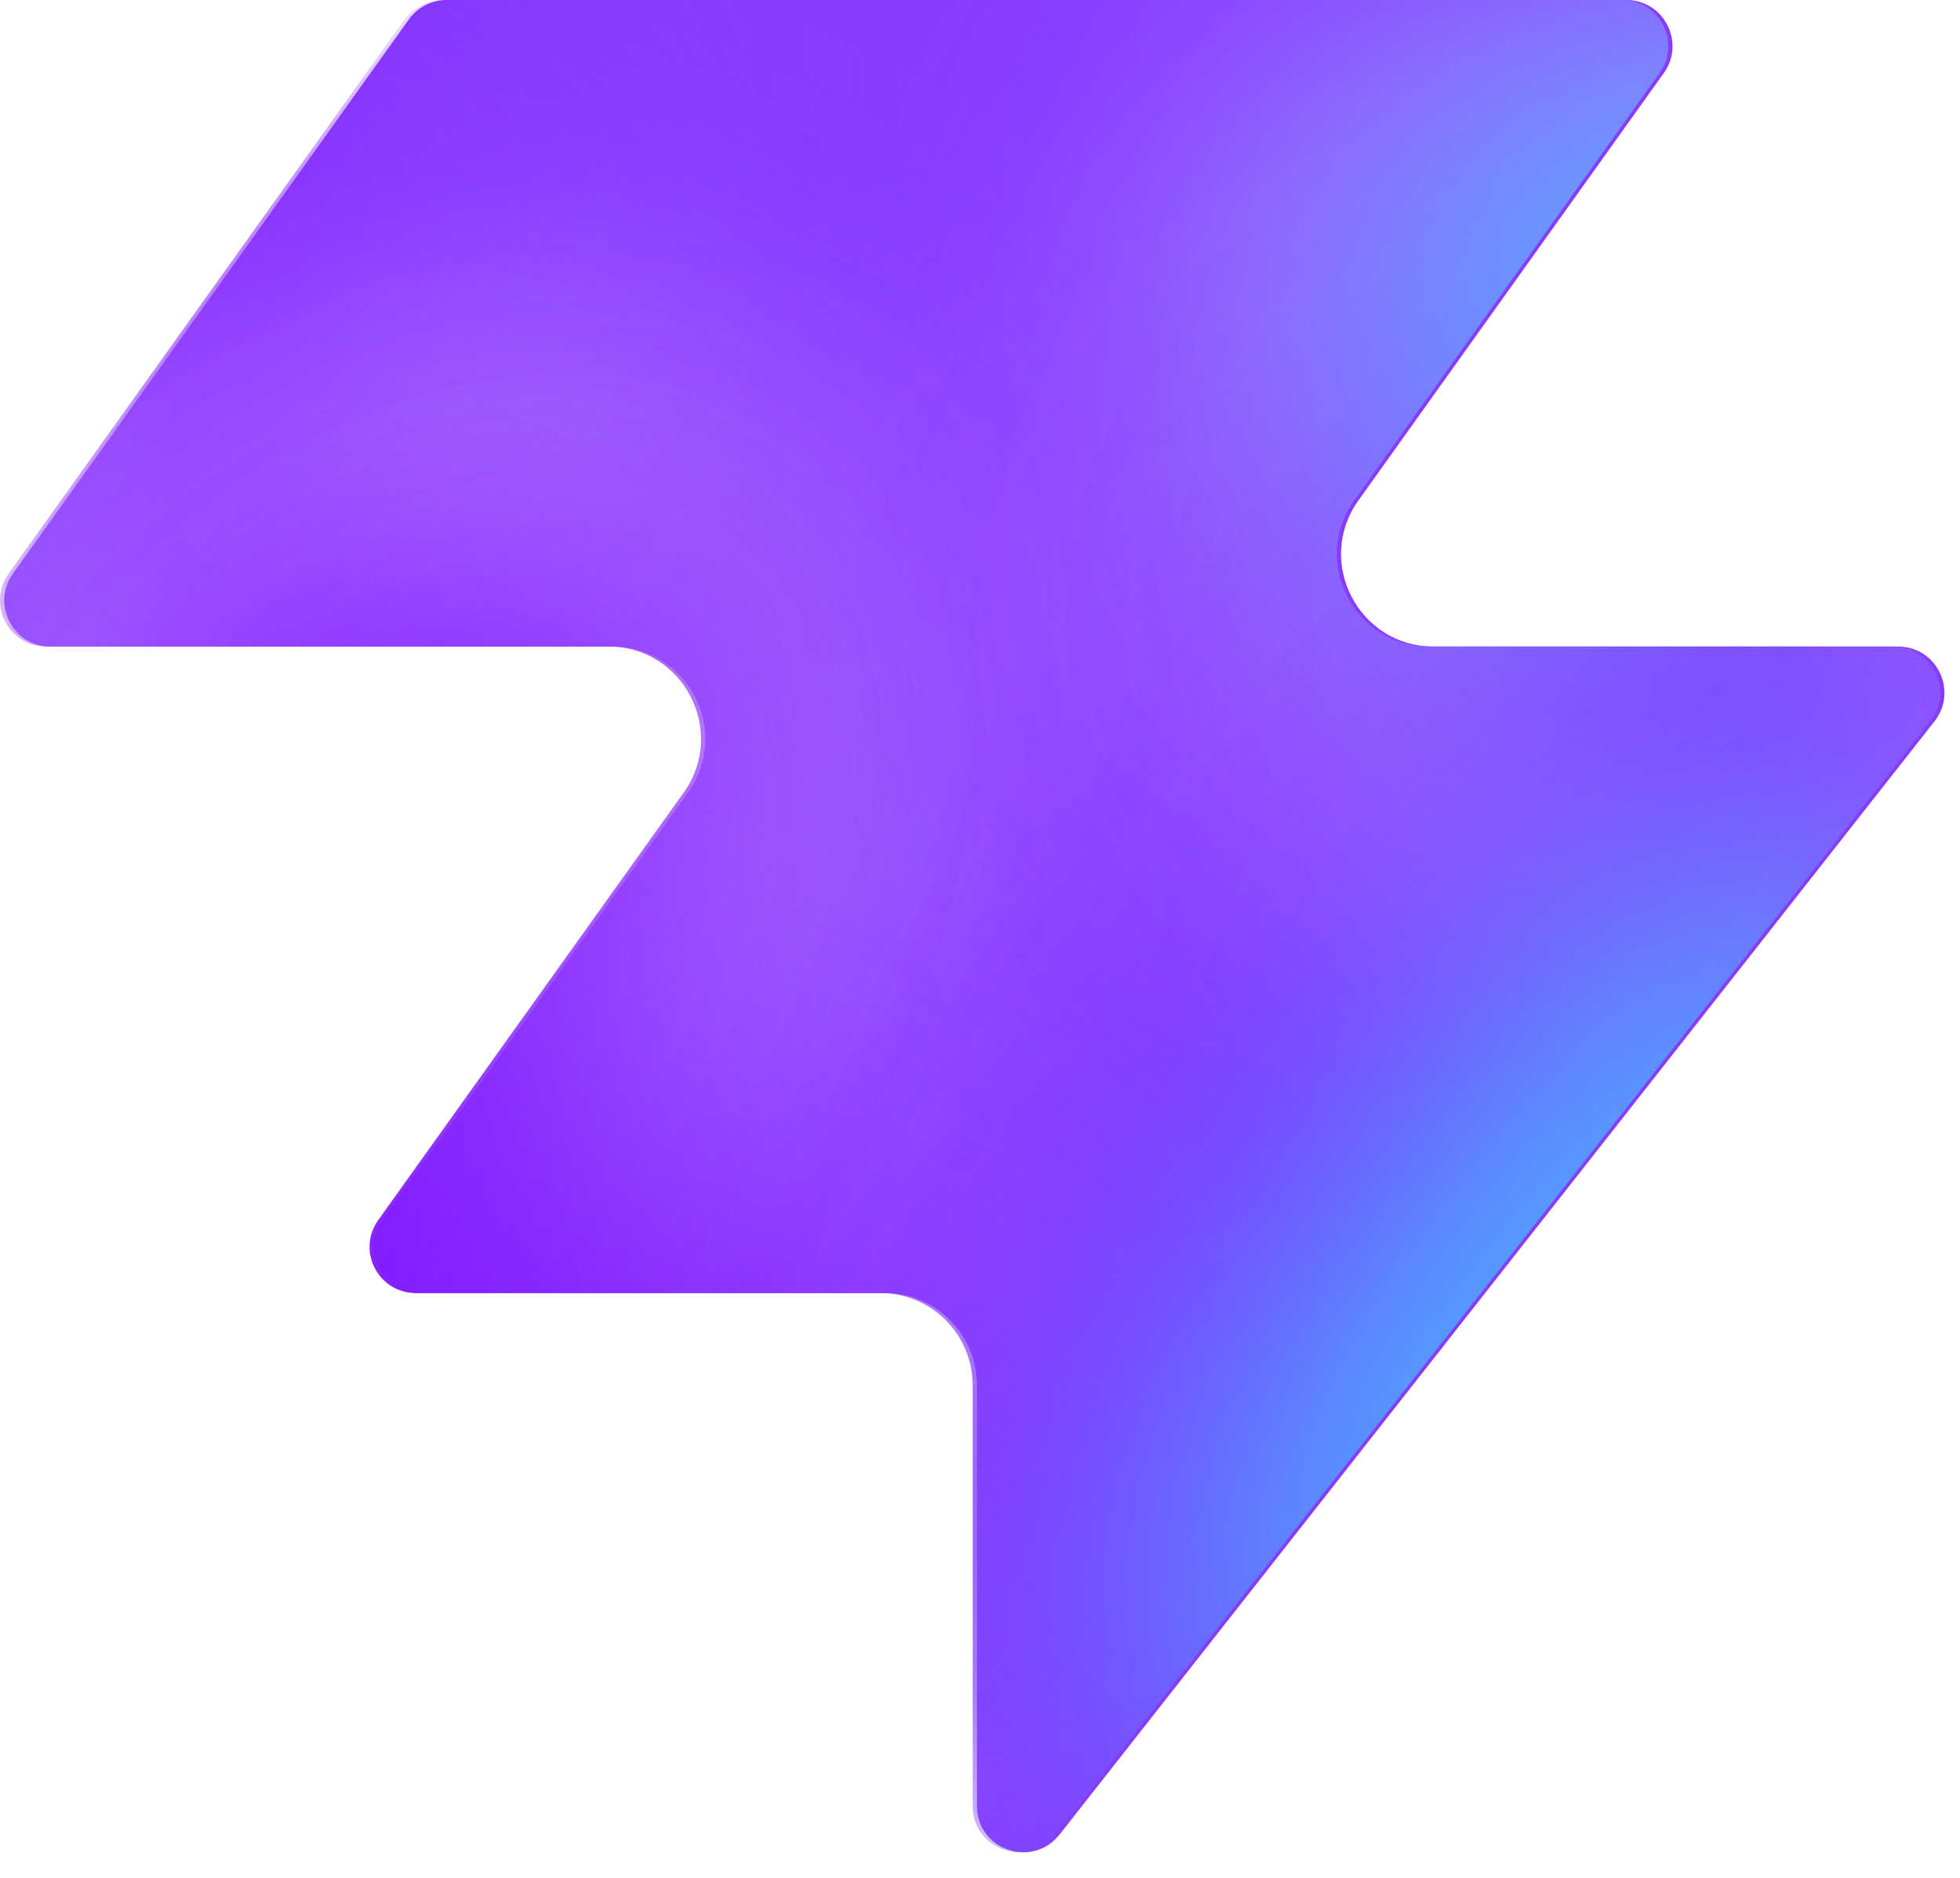
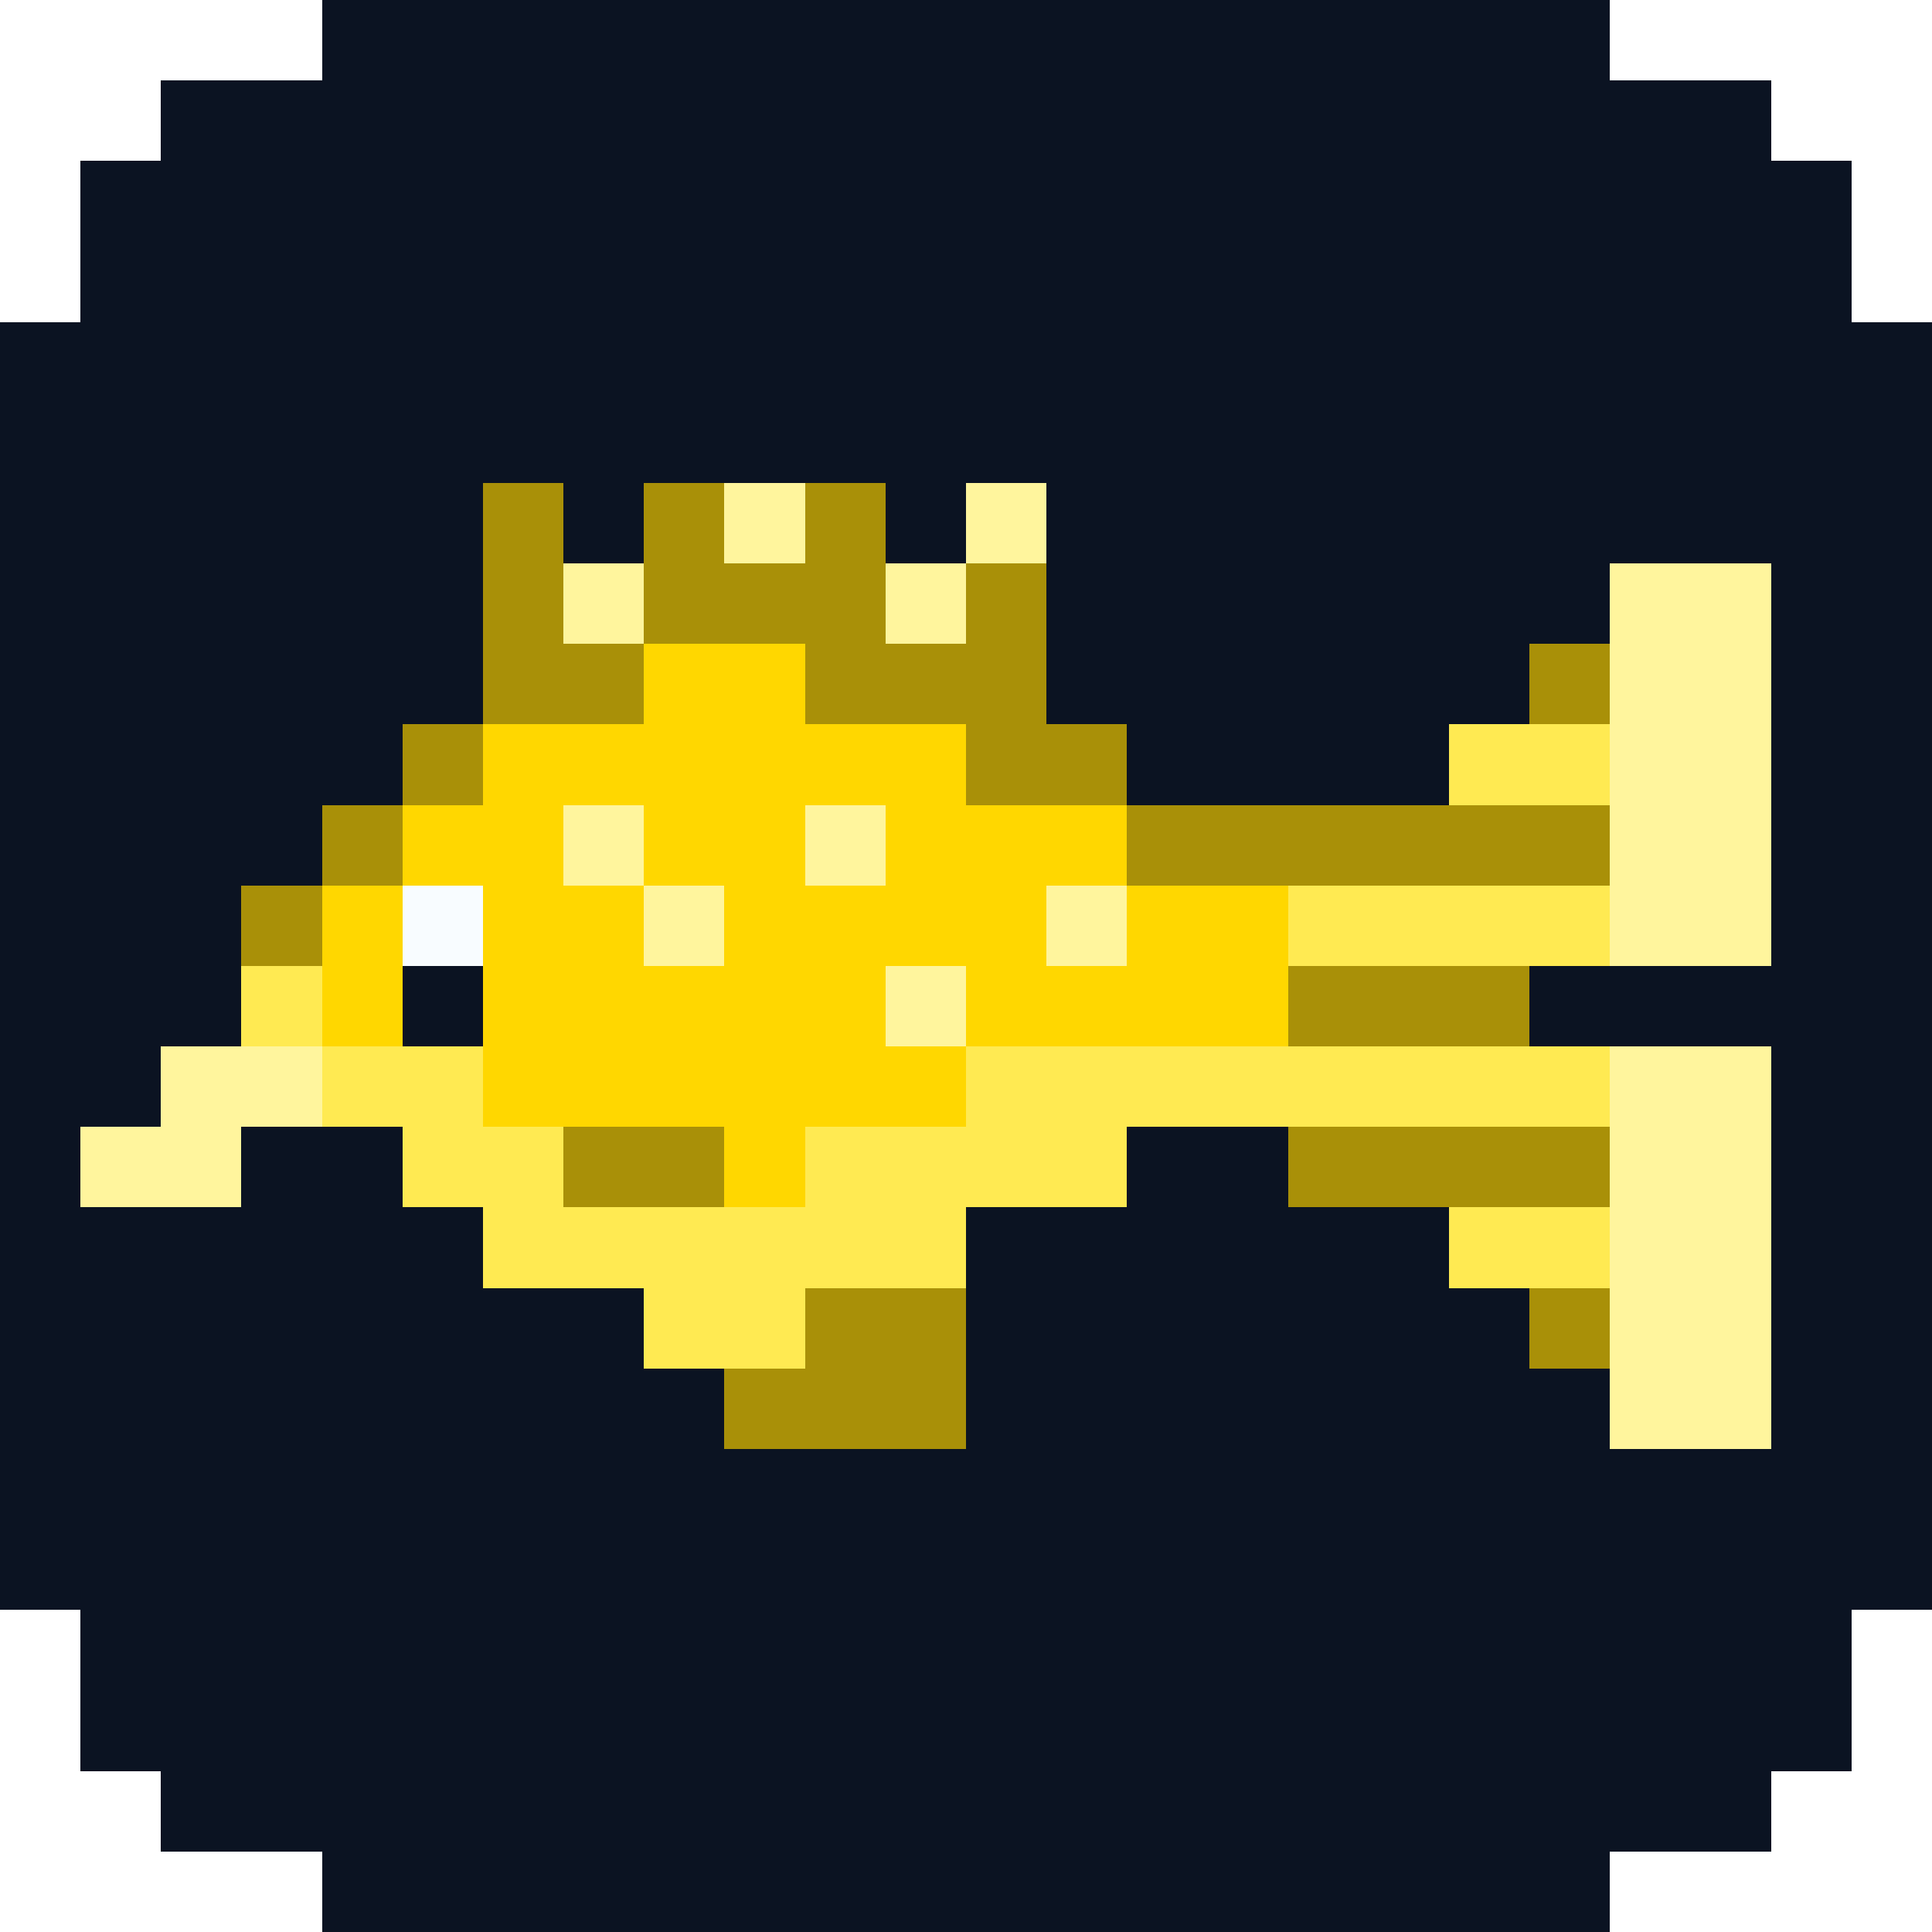
- <svg xmlns="http://www.w3.org/2000/svg" width="48" height="46" fill="none" viewBox="0 0 48 46">
-   <path fill="#863bff" d="M25.946 44.938c-.664.845-2.021.375-2.021-.698V33.937a2.26 2.26 0 0 0-2.262-2.262H10.287c-.92 0-1.456-1.04-.92-1.788l7.48-10.471c1.07-1.497 0-3.578-1.842-3.578H1.237c-.92 0-1.456-1.04-.92-1.788L10.013.474c.214-.297.556-.474.92-.474h28.894c.92 0 1.456 1.04.92 1.788l-7.48 10.471c-1.07 1.498 0 3.579 1.842 3.579h11.377c.943 0 1.473 1.088.89 1.83L25.947 44.94z" style="fill:#863bff;fill:color(display-p3 .525 .23 1);fill-opacity:1" />
-   <mask id="a" width="48" height="46" x="0" y="0" maskUnits="userSpaceOnUse" style="mask-type:alpha">
-     <path fill="#000" d="M25.842 44.938c-.664.844-2.021.375-2.021-.698V33.937a2.26 2.26 0 0 0-2.262-2.262H10.183c-.92 0-1.456-1.04-.92-1.788l7.48-10.471c1.07-1.498 0-3.579-1.842-3.579H1.133c-.92 0-1.456-1.04-.92-1.787L9.91.473c.214-.297.556-.474.92-.474h28.894c.92 0 1.456 1.04.92 1.788l-7.48 10.471c-1.07 1.498 0 3.578 1.842 3.578h11.377c.943 0 1.473 1.088.89 1.832L25.843 44.94z" style="fill:#000;fill-opacity:1" />
-   </mask>
-   <g mask="url(#a)">
-     <g filter="url(#b)">
-       <ellipse cx="5.508" cy="14.704" fill="#ede6ff" rx="5.508" ry="14.704" style="fill:#ede6ff;fill:color(display-p3 .927 .903 1);fill-opacity:1" transform="matrix(.00324 1 1 -.00324 -4.47 31.516)" />
-     </g>
-     <g filter="url(#c)">
-       <ellipse cx="10.399" cy="29.851" fill="#ede6ff" rx="10.399" ry="29.851" style="fill:#ede6ff;fill:color(display-p3 .927 .903 1);fill-opacity:1" transform="matrix(.00324 1 1 -.00324 -39.328 7.883)" />
-     </g>
-     <g filter="url(#d)">
-       <ellipse cx="5.508" cy="30.487" fill="#7e14ff" rx="5.508" ry="30.487" style="fill:#7e14ff;fill:color(display-p3 .492 .077 1);fill-opacity:1" transform="rotate(89.814 -25.913 -14.639)scale(1 -1)" />
-     </g>
-     <g filter="url(#e)">
-       <ellipse cx="5.508" cy="30.599" fill="#7e14ff" rx="5.508" ry="30.599" style="fill:#7e14ff;fill:color(display-p3 .492 .077 1);fill-opacity:1" transform="rotate(89.814 -32.644 -3.334)scale(1 -1)" />
-     </g>
-     <g filter="url(#f)">
-       <ellipse cx="5.508" cy="30.599" fill="#7e14ff" rx="5.508" ry="30.599" style="fill:#7e14ff;fill:color(display-p3 .492 .077 1);fill-opacity:1" transform="matrix(.00324 1 1 -.00324 -34.34 30.47)" />
-     </g>
-     <g filter="url(#g)">
-       <ellipse cx="14.072" cy="22.078" fill="#ede6ff" rx="14.072" ry="22.078" style="fill:#ede6ff;fill:color(display-p3 .927 .903 1);fill-opacity:1" transform="rotate(93.35 24.506 48.493)scale(-1 1)" />
-     </g>
-     <g filter="url(#h)">
-       <ellipse cx="3.47" cy="21.501" fill="#7e14ff" rx="3.47" ry="21.501" style="fill:#7e14ff;fill:color(display-p3 .492 .077 1);fill-opacity:1" transform="rotate(89.009 28.708 47.59)scale(-1 1)" />
-     </g>
-     <g filter="url(#i)">
-       <ellipse cx="3.47" cy="21.501" fill="#7e14ff" rx="3.47" ry="21.501" style="fill:#7e14ff;fill:color(display-p3 .492 .077 1);fill-opacity:1" transform="rotate(89.009 28.708 47.59)scale(-1 1)" />
-     </g>
-     <g filter="url(#j)">
-       <ellipse cx=".387" cy="8.972" fill="#7e14ff" rx="4.407" ry="29.108" style="fill:#7e14ff;fill:color(display-p3 .492 .077 1);fill-opacity:1" transform="rotate(39.51 .387 8.972)" />
-     </g>
-     <g filter="url(#k)">
-       <ellipse cx="47.523" cy="-6.092" fill="#7e14ff" rx="4.407" ry="29.108" style="fill:#7e14ff;fill:color(display-p3 .492 .077 1);fill-opacity:1" transform="rotate(37.892 47.523 -6.092)" />
-     </g>
-     <g filter="url(#l)">
-       <ellipse cx="41.412" cy="6.333" fill="#47bfff" rx="5.971" ry="9.665" style="fill:#47bfff;fill:color(display-p3 .28 .748 1);fill-opacity:1" transform="rotate(37.892 41.412 6.333)" />
-     </g>
-     <g filter="url(#m)">
-       <ellipse cx="-1.879" cy="38.332" fill="#7e14ff" rx="4.407" ry="29.108" style="fill:#7e14ff;fill:color(display-p3 .492 .077 1);fill-opacity:1" transform="rotate(37.892 -1.88 38.332)" />
-     </g>
-     <g filter="url(#n)">
-       <ellipse cx="-1.879" cy="38.332" fill="#7e14ff" rx="4.407" ry="29.108" style="fill:#7e14ff;fill:color(display-p3 .492 .077 1);fill-opacity:1" transform="rotate(37.892 -1.88 38.332)" />
-     </g>
-     <g filter="url(#o)">
-       <ellipse cx="35.651" cy="29.907" fill="#7e14ff" rx="4.407" ry="29.108" style="fill:#7e14ff;fill:color(display-p3 .492 .077 1);fill-opacity:1" transform="rotate(37.892 35.651 29.907)" />
-     </g>
-     <g filter="url(#p)">
-       <ellipse cx="38.418" cy="32.4" fill="#47bfff" rx="5.971" ry="15.297" style="fill:#47bfff;fill:color(display-p3 .28 .748 1);fill-opacity:1" transform="rotate(37.892 38.418 32.4)" />
-     </g>
-   </g>
-   <defs>
-     <filter id="b" width="60.045" height="41.654" x="-19.77" y="16.149" color-interpolation-filters="sRGB" filterUnits="userSpaceOnUse">
-       <feFlood flood-opacity="0" result="BackgroundImageFix" />
-       <feBlend in="SourceGraphic" in2="BackgroundImageFix" result="shape" />
-       <feGaussianBlur result="effect1_foregroundBlur_2002_17158" stdDeviation="7.659" />
-     </filter>
-     <filter id="c" width="90.34" height="51.437" x="-54.613" y="-7.533" color-interpolation-filters="sRGB" filterUnits="userSpaceOnUse">
-       <feFlood flood-opacity="0" result="BackgroundImageFix" />
-       <feBlend in="SourceGraphic" in2="BackgroundImageFix" result="shape" />
-       <feGaussianBlur result="effect1_foregroundBlur_2002_17158" stdDeviation="7.659" />
-     </filter>
-     <filter id="d" width="79.355" height="29.4" x="-49.64" y="2.03" color-interpolation-filters="sRGB" filterUnits="userSpaceOnUse">
-       <feFlood flood-opacity="0" result="BackgroundImageFix" />
-       <feBlend in="SourceGraphic" in2="BackgroundImageFix" result="shape" />
-       <feGaussianBlur result="effect1_foregroundBlur_2002_17158" stdDeviation="4.596" />
-     </filter>
-     <filter id="e" width="79.579" height="29.4" x="-45.045" y="20.029" color-interpolation-filters="sRGB" filterUnits="userSpaceOnUse">
-       <feFlood flood-opacity="0" result="BackgroundImageFix" />
-       <feBlend in="SourceGraphic" in2="BackgroundImageFix" result="shape" />
-       <feGaussianBlur result="effect1_foregroundBlur_2002_17158" stdDeviation="4.596" />
-     </filter>
-     <filter id="f" width="79.579" height="29.4" x="-43.513" y="21.178" color-interpolation-filters="sRGB" filterUnits="userSpaceOnUse">
-       <feFlood flood-opacity="0" result="BackgroundImageFix" />
-       <feBlend in="SourceGraphic" in2="BackgroundImageFix" result="shape" />
-       <feGaussianBlur result="effect1_foregroundBlur_2002_17158" stdDeviation="4.596" />
-     </filter>
-     <filter id="g" width="74.749" height="58.852" x="15.756" y="-17.901" color-interpolation-filters="sRGB" filterUnits="userSpaceOnUse">
-       <feFlood flood-opacity="0" result="BackgroundImageFix" />
-       <feBlend in="SourceGraphic" in2="BackgroundImageFix" result="shape" />
-       <feGaussianBlur result="effect1_foregroundBlur_2002_17158" stdDeviation="7.659" />
-     </filter>
-     <filter id="h" width="61.377" height="25.362" x="23.548" y="2.284" color-interpolation-filters="sRGB" filterUnits="userSpaceOnUse">
-       <feFlood flood-opacity="0" result="BackgroundImageFix" />
-       <feBlend in="SourceGraphic" in2="BackgroundImageFix" result="shape" />
-       <feGaussianBlur result="effect1_foregroundBlur_2002_17158" stdDeviation="4.596" />
-     </filter>
-     <filter id="i" width="61.377" height="25.362" x="23.548" y="2.284" color-interpolation-filters="sRGB" filterUnits="userSpaceOnUse">
-       <feFlood flood-opacity="0" result="BackgroundImageFix" />
-       <feBlend in="SourceGraphic" in2="BackgroundImageFix" result="shape" />
-       <feGaussianBlur result="effect1_foregroundBlur_2002_17158" stdDeviation="4.596" />
-     </filter>
-     <filter id="j" width="56.045" height="63.649" x="-27.636" y="-22.853" color-interpolation-filters="sRGB" filterUnits="userSpaceOnUse">
-       <feFlood flood-opacity="0" result="BackgroundImageFix" />
-       <feBlend in="SourceGraphic" in2="BackgroundImageFix" result="shape" />
-       <feGaussianBlur result="effect1_foregroundBlur_2002_17158" stdDeviation="4.596" />
-     </filter>
-     <filter id="k" width="54.814" height="64.646" x="20.116" y="-38.415" color-interpolation-filters="sRGB" filterUnits="userSpaceOnUse">
-       <feFlood flood-opacity="0" result="BackgroundImageFix" />
-       <feBlend in="SourceGraphic" in2="BackgroundImageFix" result="shape" />
-       <feGaussianBlur result="effect1_foregroundBlur_2002_17158" stdDeviation="4.596" />
-     </filter>
-     <filter id="l" width="33.541" height="35.313" x="24.641" y="-11.323" color-interpolation-filters="sRGB" filterUnits="userSpaceOnUse">
-       <feFlood flood-opacity="0" result="BackgroundImageFix" />
-       <feBlend in="SourceGraphic" in2="BackgroundImageFix" result="shape" />
-       <feGaussianBlur result="effect1_foregroundBlur_2002_17158" stdDeviation="4.596" />
-     </filter>
-     <filter id="m" width="54.814" height="64.646" x="-29.286" y="6.009" color-interpolation-filters="sRGB" filterUnits="userSpaceOnUse">
-       <feFlood flood-opacity="0" result="BackgroundImageFix" />
-       <feBlend in="SourceGraphic" in2="BackgroundImageFix" result="shape" />
-       <feGaussianBlur result="effect1_foregroundBlur_2002_17158" stdDeviation="4.596" />
-     </filter>
-     <filter id="n" width="54.814" height="64.646" x="-29.286" y="6.009" color-interpolation-filters="sRGB" filterUnits="userSpaceOnUse">
-       <feFlood flood-opacity="0" result="BackgroundImageFix" />
-       <feBlend in="SourceGraphic" in2="BackgroundImageFix" result="shape" />
-       <feGaussianBlur result="effect1_foregroundBlur_2002_17158" stdDeviation="4.596" />
-     </filter>
-     <filter id="o" width="54.814" height="64.646" x="8.244" y="-2.416" color-interpolation-filters="sRGB" filterUnits="userSpaceOnUse">
-       <feFlood flood-opacity="0" result="BackgroundImageFix" />
-       <feBlend in="SourceGraphic" in2="BackgroundImageFix" result="shape" />
-       <feGaussianBlur result="effect1_foregroundBlur_2002_17158" stdDeviation="4.596" />
-     </filter>
-     <filter id="p" width="39.409" height="43.623" x="18.713" y="10.588" color-interpolation-filters="sRGB" filterUnits="userSpaceOnUse">
-       <feFlood flood-opacity="0" result="BackgroundImageFix" />
-       <feBlend in="SourceGraphic" in2="BackgroundImageFix" result="shape" />
-       <feGaussianBlur result="effect1_foregroundBlur_2002_17158" stdDeviation="4.596" />
-     </filter>
-   </defs>
+ <svg xmlns="http://www.w3.org/2000/svg" viewBox="0 0 24 24" shape-rendering="crispEdges">
+   <rect x="4" y="0" width="16" height="1" fill="#0b1322" />
+   <rect x="2" y="1" width="20" height="1" fill="#0b1322" />
+   <rect x="1" y="2" width="22" height="1" fill="#0b1322" />
+   <rect x="1" y="3" width="22" height="1" fill="#0b1322" />
+   <rect x="0" y="4" width="24" height="16" fill="#0b1322" />
+   <rect x="1" y="20" width="22" height="1" fill="#0b1322" />
+   <rect x="1" y="21" width="22" height="1" fill="#0b1322" />
+   <rect x="2" y="22" width="20" height="1" fill="#0b1322" />
+   <rect x="4" y="23" width="16" height="1" fill="#0b1322" />
+   <rect x="6" y="6" width="1" height="1" fill="#a99008" />
+   <rect x="8" y="6" width="1" height="1" fill="#a99008" />
+   <rect x="10" y="6" width="1" height="1" fill="#a99008" />
+   <rect x="6" y="7" width="1" height="1" fill="#a99008" />
+   <rect x="8" y="7" width="3" height="1" fill="#a99008" />
+   <rect x="12" y="7" width="1" height="1" fill="#a99008" />
+   <rect x="6" y="8" width="2" height="1" fill="#a99008" />
+   <rect x="10" y="8" width="3" height="1" fill="#a99008" />
+   <rect x="19" y="8" width="1" height="1" fill="#a99008" />
+   <rect x="5" y="9" width="1" height="1" fill="#a99008" />
+   <rect x="12" y="9" width="2" height="1" fill="#a99008" />
+   <rect x="4" y="10" width="1" height="1" fill="#a99008" />
+   <rect x="14" y="10" width="6" height="1" fill="#a99008" />
+   <rect x="3" y="11" width="1" height="1" fill="#a99008" />
+   <rect x="16" y="12" width="3" height="1" fill="#a99008" />
+   <rect x="7" y="14" width="2" height="1" fill="#a99008" />
+   <rect x="16" y="14" width="4" height="1" fill="#a99008" />
+   <rect x="10" y="16" width="2" height="1" fill="#a99008" />
+   <rect x="19" y="16" width="1" height="1" fill="#a99008" />
+   <rect x="9" y="17" width="3" height="1" fill="#a99008" />
+   <rect x="9" y="6" width="1" height="1" fill="#fff59d" />
+   <rect x="12" y="6" width="1" height="1" fill="#fff59d" />
+   <rect x="7" y="7" width="1" height="1" fill="#fff59d" />
+   <rect x="11" y="7" width="1" height="1" fill="#fff59d" />
+   <rect x="20" y="7" width="2" height="1" fill="#fff59d" />
+   <rect x="20" y="8" width="2" height="1" fill="#fff59d" />
+   <rect x="20" y="9" width="2" height="1" fill="#fff59d" />
+   <rect x="7" y="10" width="1" height="1" fill="#fff59d" />
+   <rect x="10" y="10" width="1" height="1" fill="#fff59d" />
+   <rect x="20" y="10" width="2" height="1" fill="#fff59d" />
+   <rect x="8" y="11" width="1" height="1" fill="#fff59d" />
+   <rect x="13" y="11" width="1" height="1" fill="#fff59d" />
+   <rect x="20" y="11" width="2" height="1" fill="#fff59d" />
+   <rect x="11" y="12" width="1" height="1" fill="#fff59d" />
+   <rect x="2" y="13" width="2" height="1" fill="#fff59d" />
+   <rect x="20" y="13" width="2" height="1" fill="#fff59d" />
+   <rect x="1" y="14" width="2" height="1" fill="#fff59d" />
+   <rect x="20" y="14" width="2" height="1" fill="#fff59d" />
+   <rect x="20" y="15" width="2" height="1" fill="#fff59d" />
+   <rect x="20" y="16" width="2" height="1" fill="#fff59d" />
+   <rect x="20" y="17" width="2" height="1" fill="#fff59d" />
+   <rect x="8" y="8" width="2" height="1" fill="#ffd700" />
+   <rect x="6" y="9" width="6" height="1" fill="#ffd700" />
+   <rect x="5" y="10" width="2" height="1" fill="#ffd700" />
+   <rect x="8" y="10" width="2" height="1" fill="#ffd700" />
+   <rect x="11" y="10" width="3" height="1" fill="#ffd700" />
+   <rect x="4" y="11" width="1" height="1" fill="#ffd700" />
+   <rect x="6" y="11" width="2" height="1" fill="#ffd700" />
+   <rect x="9" y="11" width="4" height="1" fill="#ffd700" />
+   <rect x="14" y="11" width="2" height="1" fill="#ffd700" />
+   <rect x="4" y="12" width="1" height="1" fill="#ffd700" />
+   <rect x="6" y="12" width="5" height="1" fill="#ffd700" />
+   <rect x="12" y="12" width="4" height="1" fill="#ffd700" />
+   <rect x="6" y="13" width="6" height="1" fill="#ffd700" />
+   <rect x="9" y="14" width="1" height="1" fill="#ffd700" />
+   <rect x="18" y="9" width="2" height="1" fill="#ffea52" />
+   <rect x="16" y="11" width="4" height="1" fill="#ffea52" />
+   <rect x="3" y="12" width="1" height="1" fill="#ffea52" />
+   <rect x="4" y="13" width="2" height="1" fill="#ffea52" />
+   <rect x="12" y="13" width="8" height="1" fill="#ffea52" />
+   <rect x="5" y="14" width="2" height="1" fill="#ffea52" />
+   <rect x="10" y="14" width="4" height="1" fill="#ffea52" />
+   <rect x="6" y="15" width="6" height="1" fill="#ffea52" />
+   <rect x="18" y="15" width="2" height="1" fill="#ffea52" />
+   <rect x="8" y="16" width="2" height="1" fill="#ffea52" />
+   <rect x="5" y="11" width="1" height="1" fill="#f8fcff" />
</svg>
